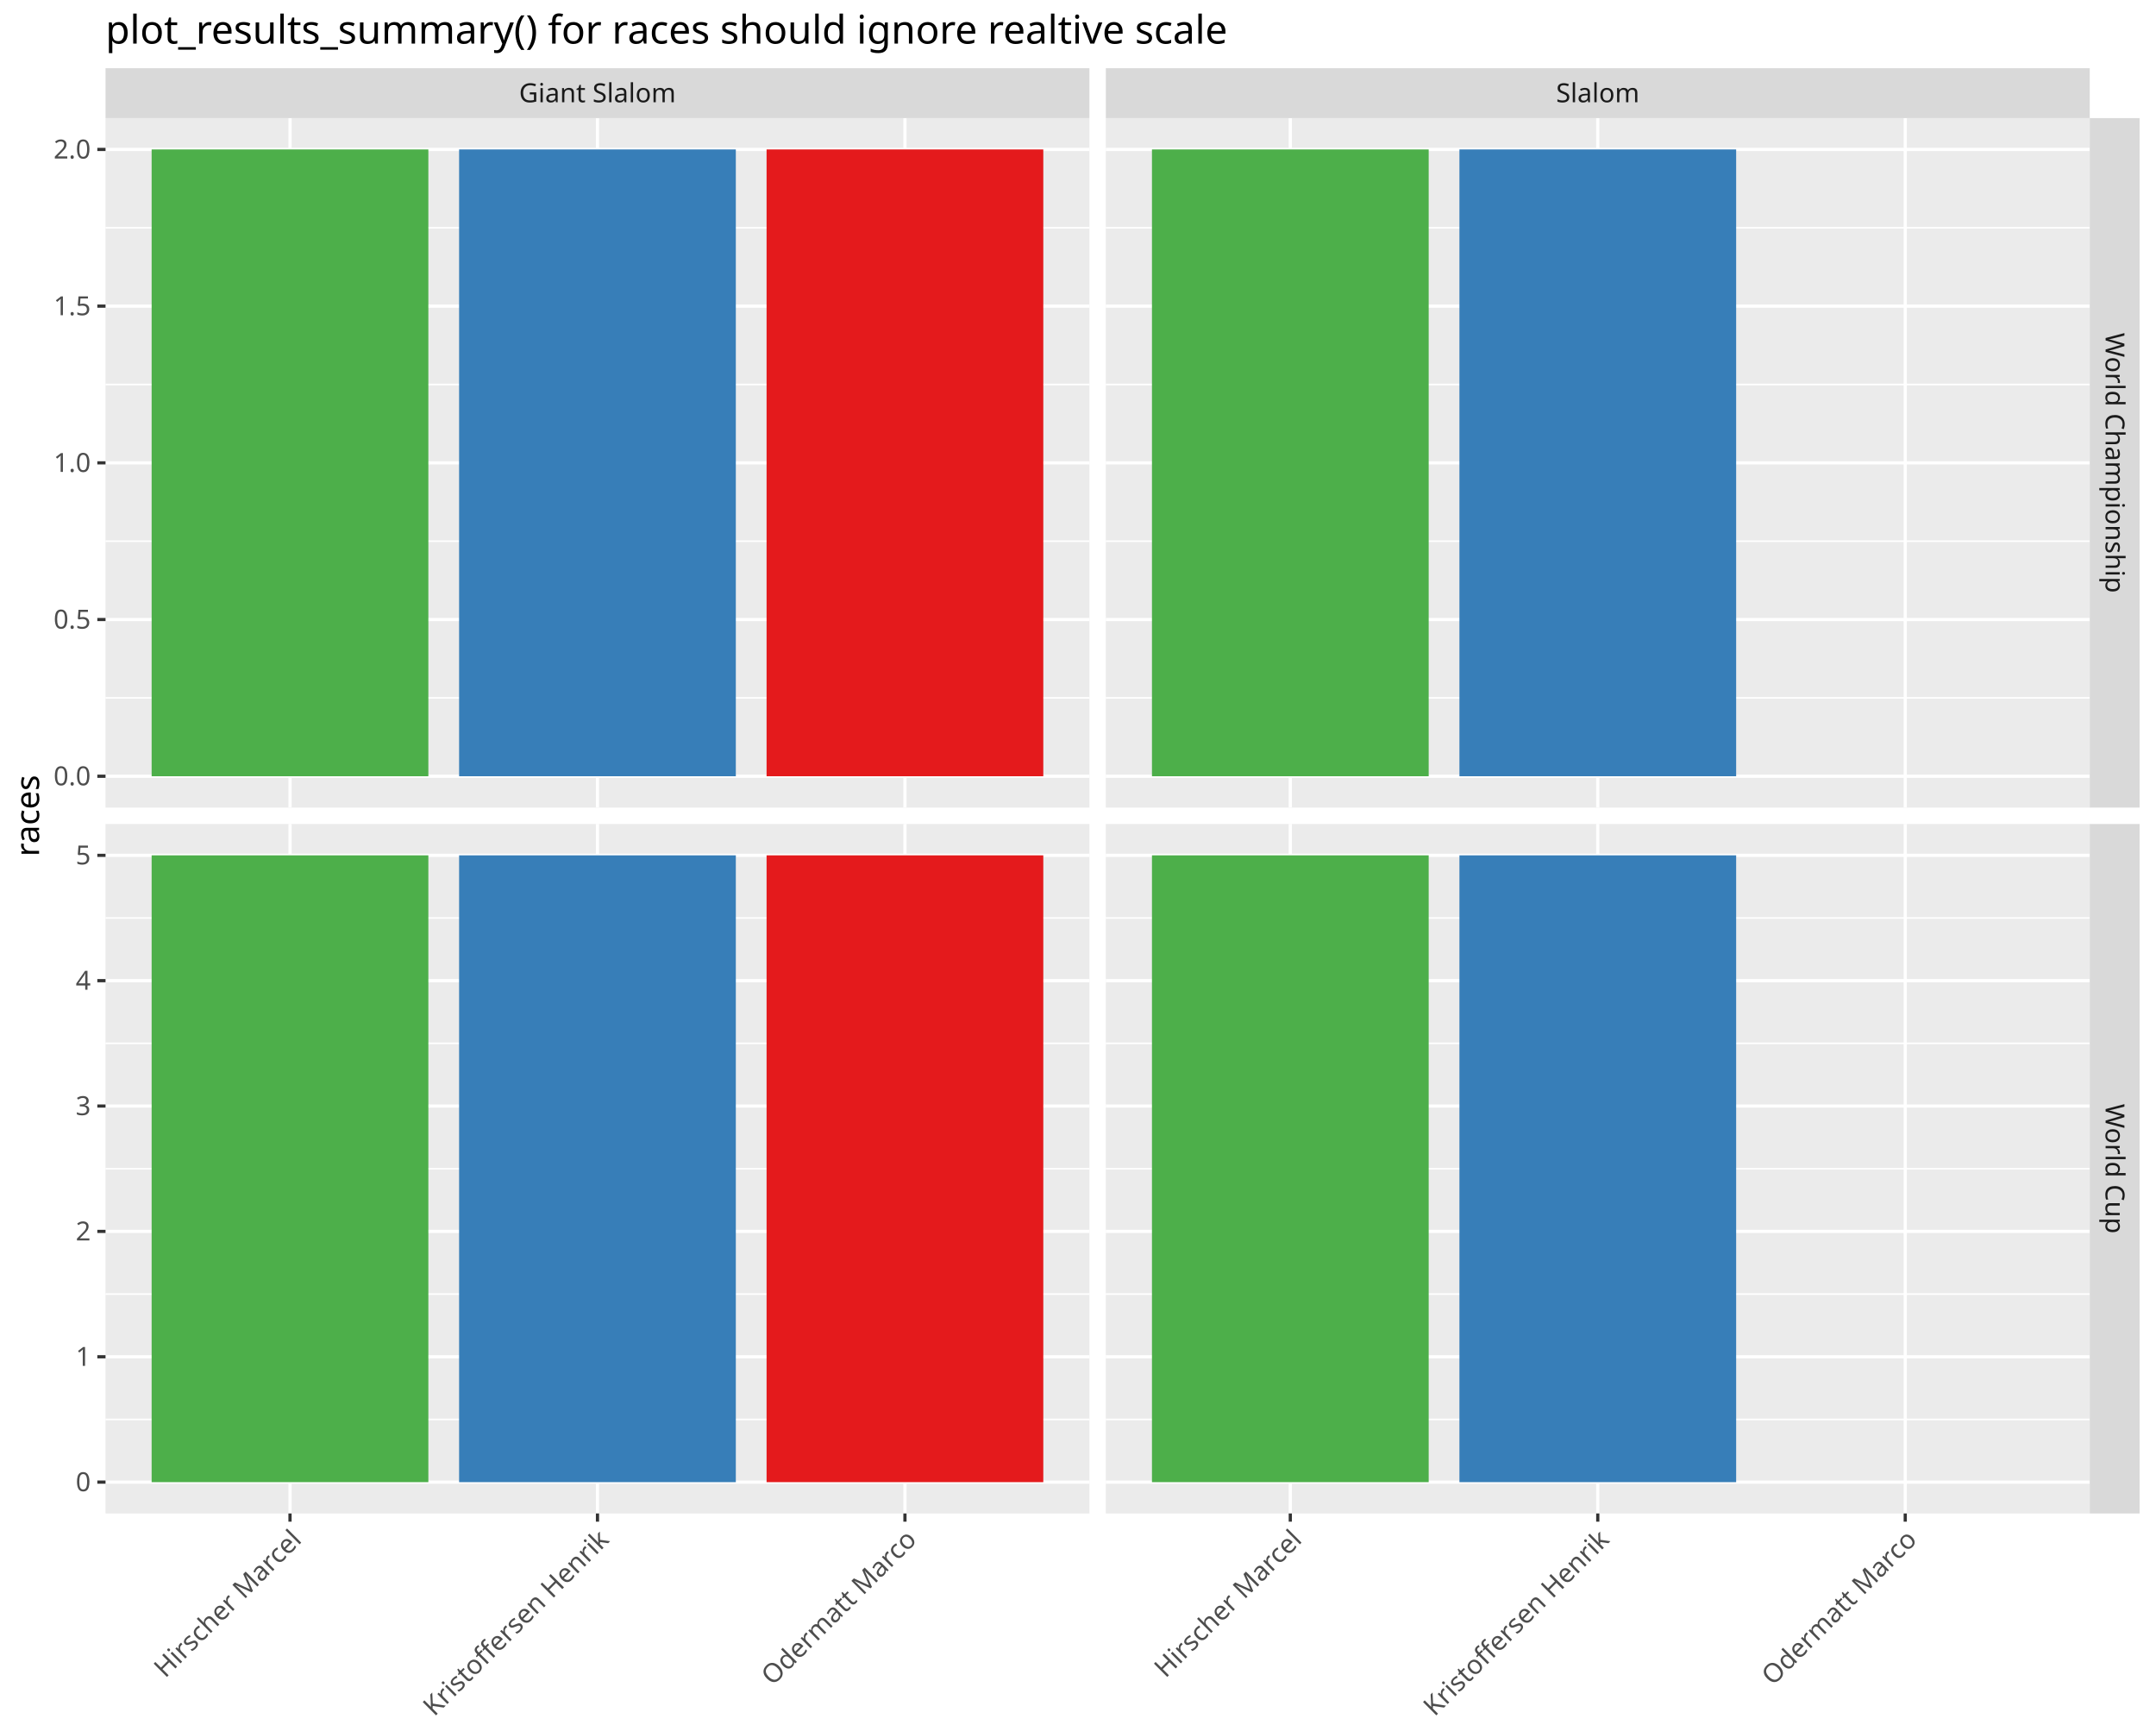
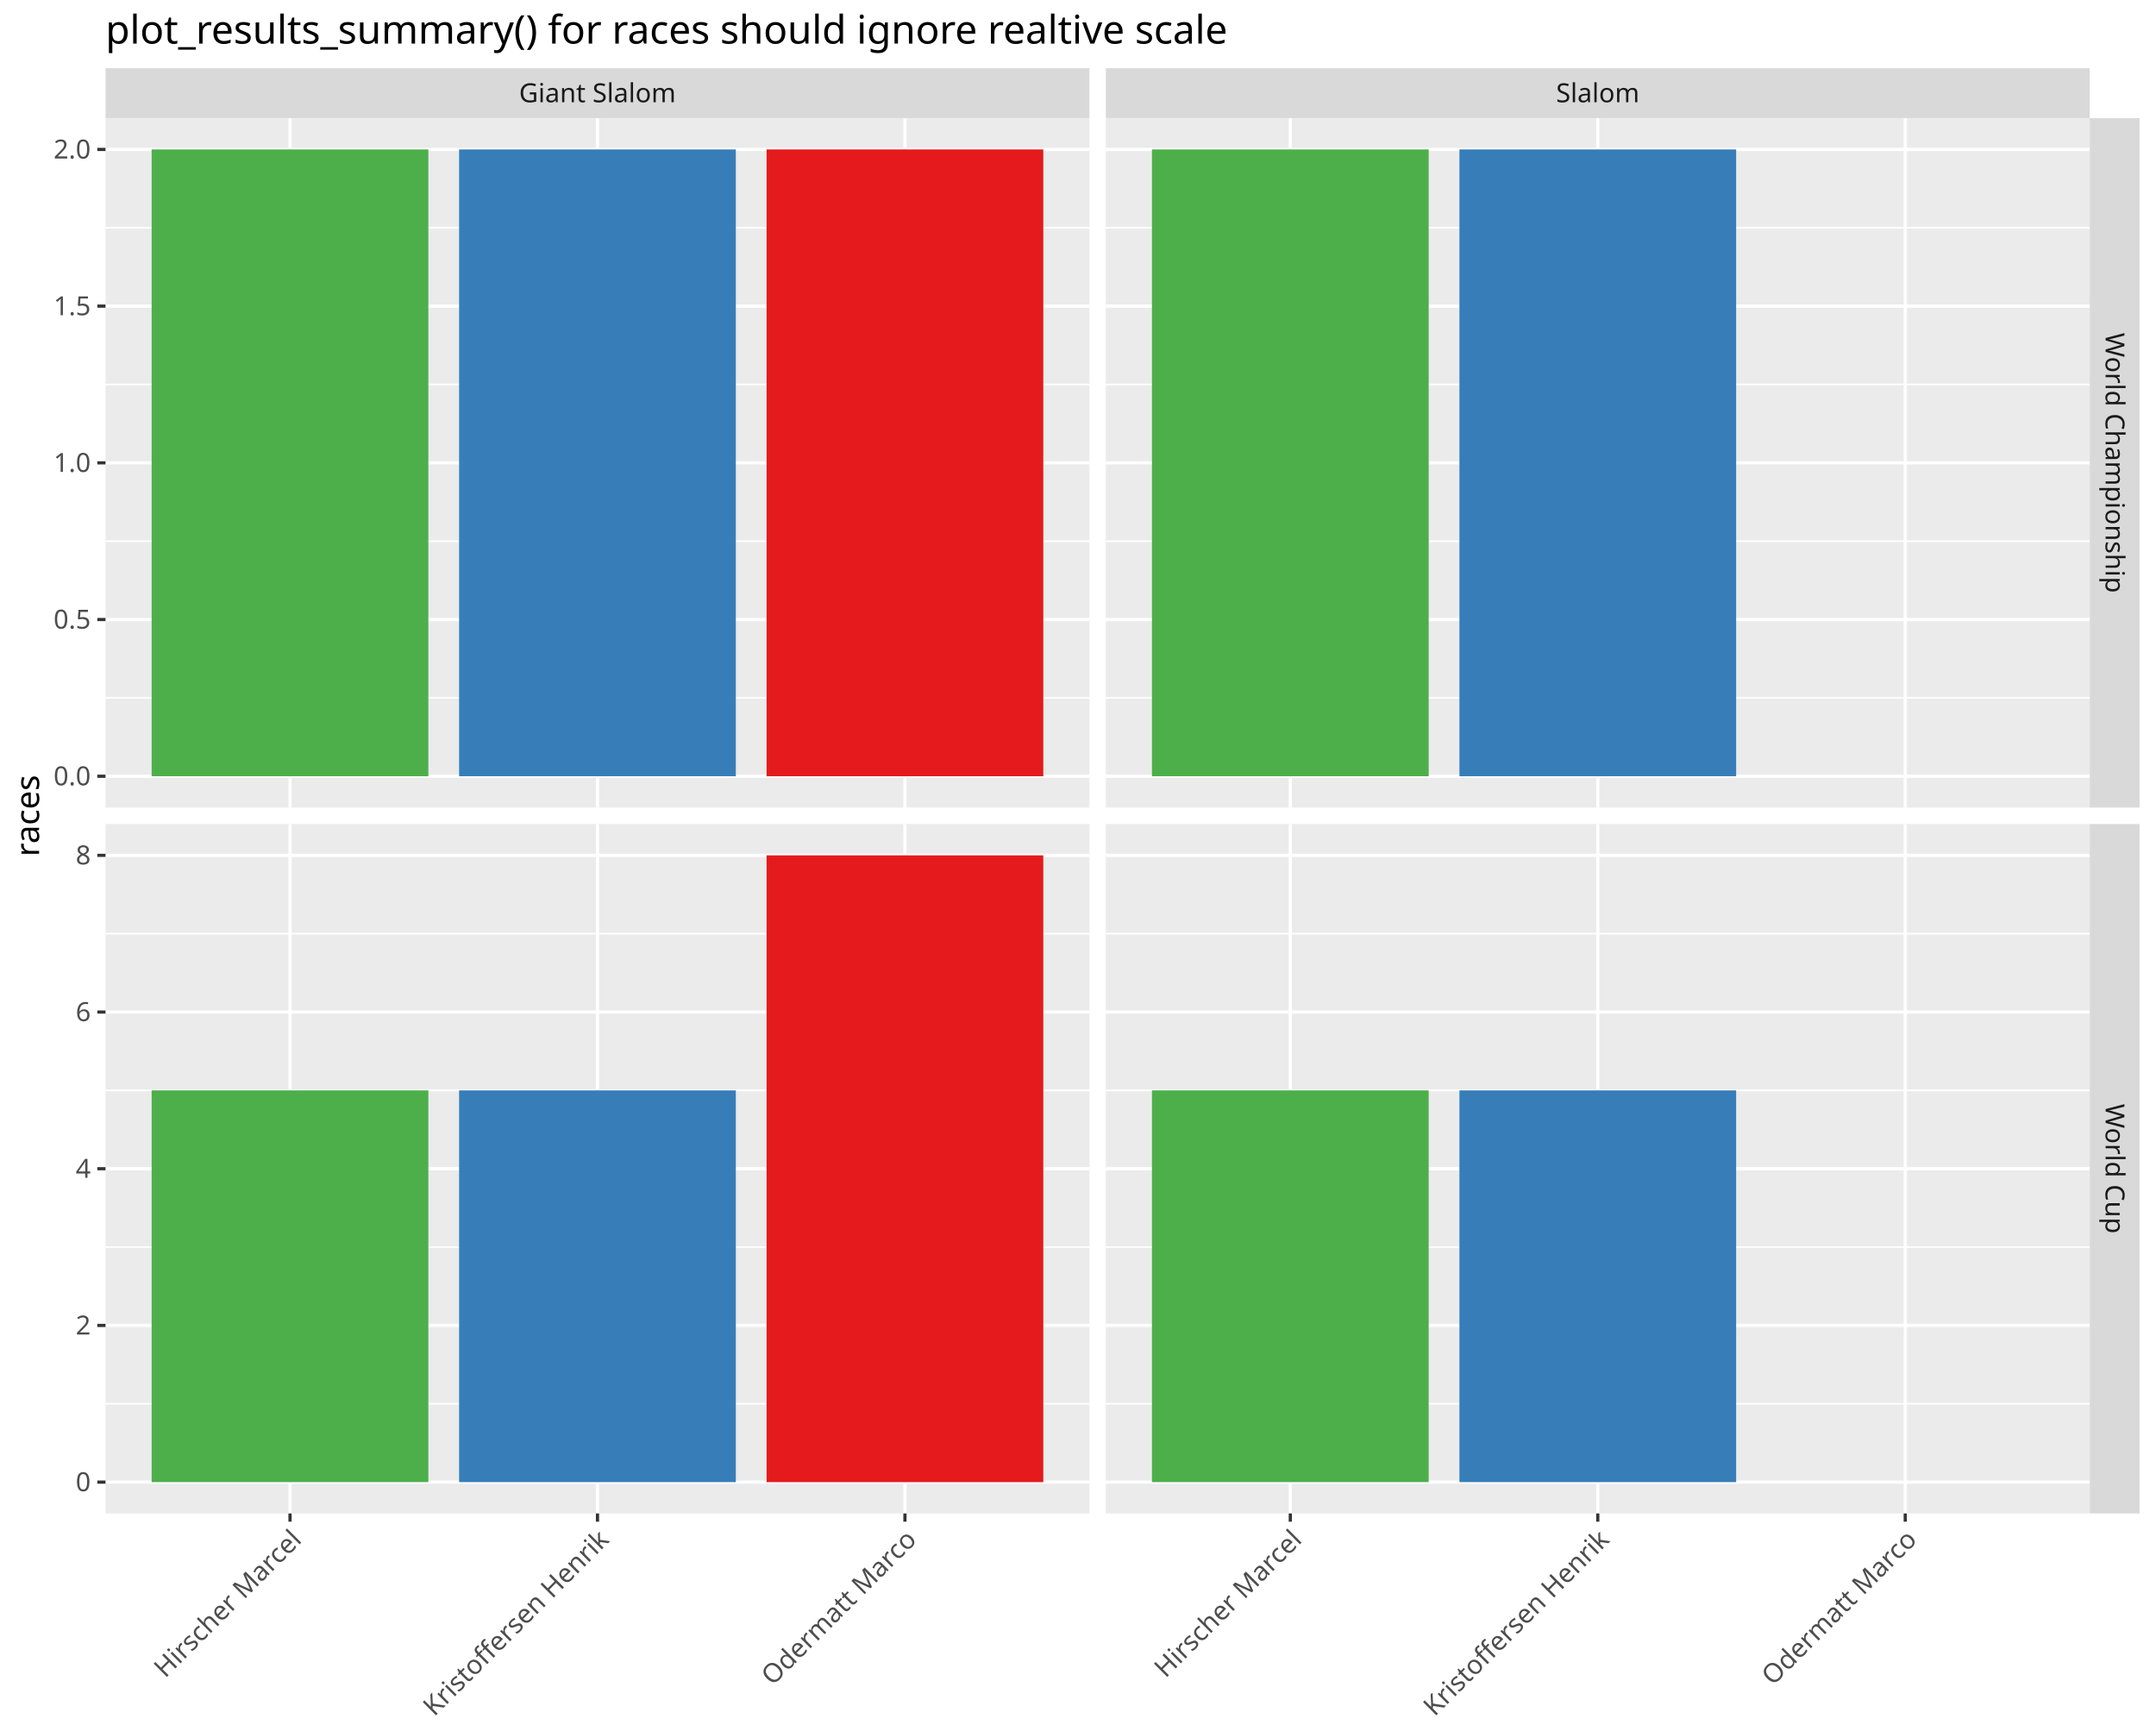
<svg xmlns="http://www.w3.org/2000/svg" class="svglite" data-engine-version="2.0" width="720.00pt" height="576.00pt" viewBox="0 0 720.00 576.00">
  <defs>
    <style type="text/css">
    .svglite line, .svglite polyline, .svglite polygon, .svglite path, .svglite rect, .svglite circle {
      fill: none;
      stroke: #000000;
      stroke-linecap: round;
      stroke-linejoin: round;
      stroke-miterlimit: 10.00;
    }
  </style>
  </defs>
  <rect width="100%" height="100%" style="stroke: none; fill: #FFFFFF;" />
  <defs>
    <clipPath id="cpMC4wMHw3MjAuMDB8MC4wMHw1NzYuMDA=">
      <rect x="0.00" y="0.00" width="720.00" height="576.00" />
    </clipPath>
  </defs>
  <g clip-path="url(#cpMC4wMHw3MjAuMDB8MC4wMHw1NzYuMDA=)">
    <rect x="0.00" y="0.00" width="720.00" height="576.00" style="stroke-width: 1.07; stroke: #FFFFFF; fill: #FFFFFF;" />
  </g>
  <defs>
    <clipPath id="cpMzUuMjR8MzYzLjgxfDM5LjQzfDI2OS42Ng==">
      <rect x="35.24" y="39.43" width="328.58" height="230.23" />
    </clipPath>
  </defs>
  <g clip-path="url(#cpMzUuMjR8MzYzLjgxfDM5LjQzfDI2OS42Ng==)">
    <rect x="35.24" y="39.43" width="328.58" height="230.23" style="stroke-width: 1.07; stroke: none; fill: #EBEBEB;" />
    <polyline points="35.24,233.03 363.81,233.03 " style="stroke-width: 0.53; stroke: #FFFFFF; stroke-linecap: butt;" />
    <polyline points="35.24,180.71 363.81,180.71 " style="stroke-width: 0.53; stroke: #FFFFFF; stroke-linecap: butt;" />
    <polyline points="35.24,128.39 363.81,128.39 " style="stroke-width: 0.53; stroke: #FFFFFF; stroke-linecap: butt;" />
    <polyline points="35.24,76.06 363.81,76.06 " style="stroke-width: 0.53; stroke: #FFFFFF; stroke-linecap: butt;" />
    <polyline points="35.24,259.20 363.81,259.20 " style="stroke-width: 1.07; stroke: #FFFFFF; stroke-linecap: butt;" />
    <polyline points="35.24,206.87 363.81,206.87 " style="stroke-width: 1.07; stroke: #FFFFFF; stroke-linecap: butt;" />
    <polyline points="35.24,154.55 363.81,154.55 " style="stroke-width: 1.07; stroke: #FFFFFF; stroke-linecap: butt;" />
    <polyline points="35.24,102.22 363.81,102.22 " style="stroke-width: 1.07; stroke: #FFFFFF; stroke-linecap: butt;" />
    <polyline points="35.24,49.90 363.81,49.90 " style="stroke-width: 1.07; stroke: #FFFFFF; stroke-linecap: butt;" />
    <polyline points="96.85,269.66 96.85,39.43 " style="stroke-width: 1.07; stroke: #FFFFFF; stroke-linecap: butt;" />
    <polyline points="199.53,269.66 199.53,39.43 " style="stroke-width: 1.07; stroke: #FFFFFF; stroke-linecap: butt;" />
    <polyline points="302.21,269.66 302.21,39.43 " style="stroke-width: 1.07; stroke: #FFFFFF; stroke-linecap: butt;" />
    <rect x="256.00" y="49.90" width="92.41" height="209.30" style="stroke-width: 1.07; stroke: none; stroke-linecap: butt; stroke-linejoin: miter; fill: #E41A1C;" />
    <rect x="153.32" y="49.90" width="92.41" height="209.30" style="stroke-width: 1.07; stroke: none; stroke-linecap: butt; stroke-linejoin: miter; fill: #377EB8;" />
    <rect x="50.64" y="49.90" width="92.41" height="209.30" style="stroke-width: 1.07; stroke: none; stroke-linecap: butt; stroke-linejoin: miter; fill: #4DAF4A;" />
  </g>
  <g clip-path="url(#cpMC4wMHw3MjAuMDB8MC4wMHw1NzYuMDA=)">
</g>
  <defs>
    <clipPath id="cpMzUuMjR8MzYzLjgxfDI3NS4xNHw1MDUuMzc=">
      <rect x="35.24" y="275.14" width="328.58" height="230.23" />
    </clipPath>
  </defs>
  <g clip-path="url(#cpMzUuMjR8MzYzLjgxfDI3NS4xNHw1MDUuMzc=)">
    <rect x="35.24" y="275.14" width="328.58" height="230.23" style="stroke-width: 1.07; stroke: none; fill: #EBEBEB;" />
-     <polyline points="35.24,473.97 363.81,473.97 " style="stroke-width: 0.53; stroke: #FFFFFF; stroke-linecap: butt;" />
-     <polyline points="35.24,432.11 363.81,432.11 " style="stroke-width: 0.53; stroke: #FFFFFF; stroke-linecap: butt;" />
-     <polyline points="35.24,390.25 363.81,390.25 " style="stroke-width: 0.53; stroke: #FFFFFF; stroke-linecap: butt;" />
-     <polyline points="35.24,348.39 363.81,348.39 " style="stroke-width: 0.53; stroke: #FFFFFF; stroke-linecap: butt;" />
-     <polyline points="35.24,306.53 363.81,306.53 " style="stroke-width: 0.53; stroke: #FFFFFF; stroke-linecap: butt;" />
+     <polyline points="35.24,468.74 363.81,468.74 " style="stroke-width: 0.53; stroke: #FFFFFF; stroke-linecap: butt;" />
+     <polyline points="35.24,416.42 363.81,416.42 " style="stroke-width: 0.53; stroke: #FFFFFF; stroke-linecap: butt;" />
+     <polyline points="35.24,364.09 363.81,364.09 " style="stroke-width: 0.53; stroke: #FFFFFF; stroke-linecap: butt;" />
+     <polyline points="35.24,311.77 363.81,311.77 " style="stroke-width: 0.53; stroke: #FFFFFF; stroke-linecap: butt;" />
    <polyline points="35.24,494.90 363.81,494.90 " style="stroke-width: 1.07; stroke: #FFFFFF; stroke-linecap: butt;" />
-     <polyline points="35.24,453.04 363.81,453.04 " style="stroke-width: 1.07; stroke: #FFFFFF; stroke-linecap: butt;" />
-     <polyline points="35.24,411.18 363.81,411.18 " style="stroke-width: 1.07; stroke: #FFFFFF; stroke-linecap: butt;" />
-     <polyline points="35.24,369.32 363.81,369.32 " style="stroke-width: 1.07; stroke: #FFFFFF; stroke-linecap: butt;" />
-     <polyline points="35.24,327.46 363.81,327.46 " style="stroke-width: 1.07; stroke: #FFFFFF; stroke-linecap: butt;" />
+     <polyline points="35.24,442.58 363.81,442.58 " style="stroke-width: 1.07; stroke: #FFFFFF; stroke-linecap: butt;" />
+     <polyline points="35.24,390.25 363.81,390.25 " style="stroke-width: 1.07; stroke: #FFFFFF; stroke-linecap: butt;" />
+     <polyline points="35.24,337.93 363.81,337.93 " style="stroke-width: 1.07; stroke: #FFFFFF; stroke-linecap: butt;" />
    <polyline points="35.24,285.61 363.81,285.61 " style="stroke-width: 1.07; stroke: #FFFFFF; stroke-linecap: butt;" />
    <polyline points="96.85,505.37 96.85,275.14 " style="stroke-width: 1.07; stroke: #FFFFFF; stroke-linecap: butt;" />
    <polyline points="199.53,505.37 199.53,275.14 " style="stroke-width: 1.07; stroke: #FFFFFF; stroke-linecap: butt;" />
    <polyline points="302.21,505.37 302.21,275.14 " style="stroke-width: 1.07; stroke: #FFFFFF; stroke-linecap: butt;" />
    <rect x="256.00" y="285.61" width="92.41" height="209.30" style="stroke-width: 1.07; stroke: none; stroke-linecap: butt; stroke-linejoin: miter; fill: #E41A1C;" />
-     <rect x="153.32" y="285.61" width="92.41" height="209.30" style="stroke-width: 1.07; stroke: none; stroke-linecap: butt; stroke-linejoin: miter; fill: #377EB8;" />
-     <rect x="50.64" y="285.61" width="92.41" height="209.30" style="stroke-width: 1.07; stroke: none; stroke-linecap: butt; stroke-linejoin: miter; fill: #4DAF4A;" />
+     <rect x="153.32" y="364.09" width="92.41" height="130.81" style="stroke-width: 1.07; stroke: none; stroke-linecap: butt; stroke-linejoin: miter; fill: #377EB8;" />
+     <rect x="50.64" y="364.09" width="92.41" height="130.81" style="stroke-width: 1.07; stroke: none; stroke-linecap: butt; stroke-linejoin: miter; fill: #4DAF4A;" />
  </g>
  <g clip-path="url(#cpMC4wMHw3MjAuMDB8MC4wMHw1NzYuMDA=)">
</g>
  <defs>
    <clipPath id="cpMzY5LjI5fDY5Ny44N3wzOS40M3wyNjkuNjY=">
      <rect x="369.29" y="39.43" width="328.58" height="230.23" />
    </clipPath>
  </defs>
  <g clip-path="url(#cpMzY5LjI5fDY5Ny44N3wzOS40M3wyNjkuNjY=)">
    <rect x="369.29" y="39.43" width="328.58" height="230.23" style="stroke-width: 1.07; stroke: none; fill: #EBEBEB;" />
    <polyline points="369.29,233.03 697.87,233.03 " style="stroke-width: 0.53; stroke: #FFFFFF; stroke-linecap: butt;" />
    <polyline points="369.29,180.71 697.87,180.71 " style="stroke-width: 0.53; stroke: #FFFFFF; stroke-linecap: butt;" />
    <polyline points="369.29,128.39 697.87,128.39 " style="stroke-width: 0.53; stroke: #FFFFFF; stroke-linecap: butt;" />
    <polyline points="369.29,76.06 697.87,76.06 " style="stroke-width: 0.53; stroke: #FFFFFF; stroke-linecap: butt;" />
    <polyline points="369.29,259.20 697.87,259.20 " style="stroke-width: 1.07; stroke: #FFFFFF; stroke-linecap: butt;" />
    <polyline points="369.29,206.87 697.87,206.87 " style="stroke-width: 1.07; stroke: #FFFFFF; stroke-linecap: butt;" />
    <polyline points="369.29,154.55 697.87,154.55 " style="stroke-width: 1.07; stroke: #FFFFFF; stroke-linecap: butt;" />
    <polyline points="369.29,102.22 697.87,102.22 " style="stroke-width: 1.07; stroke: #FFFFFF; stroke-linecap: butt;" />
    <polyline points="369.29,49.90 697.87,49.90 " style="stroke-width: 1.07; stroke: #FFFFFF; stroke-linecap: butt;" />
    <polyline points="430.90,269.66 430.90,39.43 " style="stroke-width: 1.07; stroke: #FFFFFF; stroke-linecap: butt;" />
    <polyline points="533.58,269.66 533.58,39.43 " style="stroke-width: 1.07; stroke: #FFFFFF; stroke-linecap: butt;" />
    <polyline points="636.26,269.66 636.26,39.43 " style="stroke-width: 1.07; stroke: #FFFFFF; stroke-linecap: butt;" />
    <rect x="487.38" y="49.90" width="92.41" height="209.30" style="stroke-width: 1.07; stroke: none; stroke-linecap: butt; stroke-linejoin: miter; fill: #377EB8;" />
    <rect x="384.70" y="49.90" width="92.41" height="209.30" style="stroke-width: 1.07; stroke: none; stroke-linecap: butt; stroke-linejoin: miter; fill: #4DAF4A;" />
  </g>
  <g clip-path="url(#cpMC4wMHw3MjAuMDB8MC4wMHw1NzYuMDA=)">
</g>
  <defs>
    <clipPath id="cpMzY5LjI5fDY5Ny44N3wyNzUuMTR8NTA1LjM3">
      <rect x="369.29" y="275.14" width="328.58" height="230.23" />
    </clipPath>
  </defs>
  <g clip-path="url(#cpMzY5LjI5fDY5Ny44N3wyNzUuMTR8NTA1LjM3)">
    <rect x="369.29" y="275.14" width="328.58" height="230.23" style="stroke-width: 1.07; stroke: none; fill: #EBEBEB;" />
-     <polyline points="369.29,473.97 697.87,473.97 " style="stroke-width: 0.53; stroke: #FFFFFF; stroke-linecap: butt;" />
-     <polyline points="369.29,432.11 697.87,432.11 " style="stroke-width: 0.53; stroke: #FFFFFF; stroke-linecap: butt;" />
-     <polyline points="369.29,390.25 697.87,390.25 " style="stroke-width: 0.53; stroke: #FFFFFF; stroke-linecap: butt;" />
-     <polyline points="369.29,348.39 697.87,348.39 " style="stroke-width: 0.53; stroke: #FFFFFF; stroke-linecap: butt;" />
-     <polyline points="369.29,306.53 697.87,306.53 " style="stroke-width: 0.53; stroke: #FFFFFF; stroke-linecap: butt;" />
+     <polyline points="369.29,468.74 697.87,468.74 " style="stroke-width: 0.53; stroke: #FFFFFF; stroke-linecap: butt;" />
+     <polyline points="369.29,416.42 697.87,416.42 " style="stroke-width: 0.53; stroke: #FFFFFF; stroke-linecap: butt;" />
+     <polyline points="369.29,364.09 697.87,364.09 " style="stroke-width: 0.53; stroke: #FFFFFF; stroke-linecap: butt;" />
+     <polyline points="369.29,311.77 697.87,311.77 " style="stroke-width: 0.53; stroke: #FFFFFF; stroke-linecap: butt;" />
    <polyline points="369.29,494.90 697.87,494.90 " style="stroke-width: 1.07; stroke: #FFFFFF; stroke-linecap: butt;" />
-     <polyline points="369.29,453.04 697.87,453.04 " style="stroke-width: 1.07; stroke: #FFFFFF; stroke-linecap: butt;" />
-     <polyline points="369.29,411.18 697.87,411.18 " style="stroke-width: 1.07; stroke: #FFFFFF; stroke-linecap: butt;" />
-     <polyline points="369.29,369.32 697.87,369.32 " style="stroke-width: 1.07; stroke: #FFFFFF; stroke-linecap: butt;" />
-     <polyline points="369.29,327.46 697.87,327.46 " style="stroke-width: 1.07; stroke: #FFFFFF; stroke-linecap: butt;" />
+     <polyline points="369.29,442.58 697.87,442.58 " style="stroke-width: 1.07; stroke: #FFFFFF; stroke-linecap: butt;" />
+     <polyline points="369.29,390.25 697.87,390.25 " style="stroke-width: 1.07; stroke: #FFFFFF; stroke-linecap: butt;" />
+     <polyline points="369.29,337.93 697.87,337.93 " style="stroke-width: 1.07; stroke: #FFFFFF; stroke-linecap: butt;" />
    <polyline points="369.29,285.61 697.87,285.61 " style="stroke-width: 1.07; stroke: #FFFFFF; stroke-linecap: butt;" />
    <polyline points="430.90,505.37 430.90,275.14 " style="stroke-width: 1.07; stroke: #FFFFFF; stroke-linecap: butt;" />
    <polyline points="533.58,505.37 533.58,275.14 " style="stroke-width: 1.07; stroke: #FFFFFF; stroke-linecap: butt;" />
    <polyline points="636.26,505.37 636.26,275.14 " style="stroke-width: 1.07; stroke: #FFFFFF; stroke-linecap: butt;" />
-     <rect x="487.38" y="285.61" width="92.41" height="209.30" style="stroke-width: 1.07; stroke: none; stroke-linecap: butt; stroke-linejoin: miter; fill: #377EB8;" />
-     <rect x="384.70" y="285.61" width="92.41" height="209.30" style="stroke-width: 1.07; stroke: none; stroke-linecap: butt; stroke-linejoin: miter; fill: #4DAF4A;" />
+     <rect x="487.38" y="364.09" width="92.41" height="130.81" style="stroke-width: 1.07; stroke: none; stroke-linecap: butt; stroke-linejoin: miter; fill: #377EB8;" />
+     <rect x="384.70" y="364.09" width="92.41" height="130.81" style="stroke-width: 1.07; stroke: none; stroke-linecap: butt; stroke-linejoin: miter; fill: #4DAF4A;" />
  </g>
  <g clip-path="url(#cpMC4wMHw3MjAuMDB8MC4wMHw1NzYuMDA=)">
</g>
  <defs>
    <clipPath id="cpMzUuMjR8MzYzLjgxfDIyLjc4fDM5LjQz">
      <rect x="35.24" y="22.78" width="328.58" height="16.65" />
    </clipPath>
  </defs>
  <g clip-path="url(#cpMzUuMjR8MzYzLjgxfDIyLjc4fDM5LjQz)">
    <rect x="35.24" y="22.78" width="328.58" height="16.65" style="stroke-width: 1.07; stroke: none; fill: #D9D9D9;" />
    <text x="199.53" y="34.14" text-anchor="middle" style="font-size: 8.80px; fill: #1A1A1A; font-family: sans;" textLength="50.38px" lengthAdjust="spacingAndGlyphs">Giant Slalom</text>
  </g>
  <g clip-path="url(#cpMC4wMHw3MjAuMDB8MC4wMHw1NzYuMDA=)">
</g>
  <defs>
    <clipPath id="cpMzY5LjI5fDY5Ny44N3wyMi43OHwzOS40Mw==">
      <rect x="369.29" y="22.78" width="328.58" height="16.65" />
    </clipPath>
  </defs>
  <g clip-path="url(#cpMzY5LjI5fDY5Ny44N3wyMi43OHwzOS40Mw==)">
    <rect x="369.29" y="22.78" width="328.58" height="16.65" style="stroke-width: 1.07; stroke: none; fill: #D9D9D9;" />
    <text x="533.58" y="34.14" text-anchor="middle" style="font-size: 8.80px; fill: #1A1A1A; font-family: sans;" textLength="26.90px" lengthAdjust="spacingAndGlyphs">Slalom</text>
  </g>
  <g clip-path="url(#cpMC4wMHw3MjAuMDB8MC4wMHw1NzYuMDA=)">
</g>
  <defs>
    <clipPath id="cpNjk3Ljg3fDcxNC41MnwzOS40M3wyNjkuNjY=">
      <rect x="697.87" y="39.43" width="16.65" height="230.23" />
    </clipPath>
  </defs>
  <g clip-path="url(#cpNjk3Ljg3fDcxNC41MnwzOS40M3wyNjkuNjY=)">
    <rect x="697.87" y="39.43" width="16.65" height="230.23" style="stroke-width: 1.07; stroke: none; fill: #D9D9D9;" />
    <text transform="translate(703.17,154.55) rotate(90)" text-anchor="middle" style="font-size: 8.80px; fill: #1A1A1A; font-family: sans;" textLength="81.69px" lengthAdjust="spacingAndGlyphs">World Championship</text>
  </g>
  <g clip-path="url(#cpMC4wMHw3MjAuMDB8MC4wMHw1NzYuMDA=)">
</g>
  <defs>
    <clipPath id="cpNjk3Ljg3fDcxNC41MnwyNzUuMTR8NTA1LjM3">
      <rect x="697.87" y="275.14" width="16.65" height="230.23" />
    </clipPath>
  </defs>
  <g clip-path="url(#cpNjk3Ljg3fDcxNC41MnwyNzUuMTR8NTA1LjM3)">
    <rect x="697.87" y="275.14" width="16.65" height="230.23" style="stroke-width: 1.07; stroke: none; fill: #D9D9D9;" />
    <text transform="translate(703.17,390.25) rotate(90)" text-anchor="middle" style="font-size: 8.80px; fill: #1A1A1A; font-family: sans;" textLength="41.57px" lengthAdjust="spacingAndGlyphs">World Cup</text>
  </g>
  <g clip-path="url(#cpMC4wMHw3MjAuMDB8MC4wMHw1NzYuMDA=)">
    <polyline points="96.85,508.11 96.85,505.37 " style="stroke-width: 1.07; stroke: #333333; stroke-linecap: butt;" />
    <polyline points="199.53,508.11 199.53,505.37 " style="stroke-width: 1.07; stroke: #333333; stroke-linecap: butt;" />
    <polyline points="302.21,508.11 302.21,505.37 " style="stroke-width: 1.07; stroke: #333333; stroke-linecap: butt;" />
    <text transform="translate(101.13,514.58) rotate(-45)" text-anchor="end" style="font-size: 8.80px; fill: #4D4D4D; font-family: sans;" textLength="61.62px" lengthAdjust="spacingAndGlyphs">Hirscher Marcel</text>
    <text transform="translate(203.81,514.58) rotate(-45)" text-anchor="end" style="font-size: 8.80px; fill: #4D4D4D; font-family: sans;" textLength="77.28px" lengthAdjust="spacingAndGlyphs">Kristoffersen Henrik</text>
    <text transform="translate(306.49,514.58) rotate(-45)" text-anchor="end" style="font-size: 8.80px; fill: #4D4D4D; font-family: sans;" textLength="63.59px" lengthAdjust="spacingAndGlyphs">Odermatt Marco</text>
    <polyline points="430.90,508.11 430.90,505.37 " style="stroke-width: 1.07; stroke: #333333; stroke-linecap: butt;" />
    <polyline points="533.58,508.11 533.58,505.37 " style="stroke-width: 1.07; stroke: #333333; stroke-linecap: butt;" />
    <polyline points="636.26,508.11 636.26,505.37 " style="stroke-width: 1.07; stroke: #333333; stroke-linecap: butt;" />
    <text transform="translate(435.18,514.58) rotate(-45)" text-anchor="end" style="font-size: 8.80px; fill: #4D4D4D; font-family: sans;" textLength="61.62px" lengthAdjust="spacingAndGlyphs">Hirscher Marcel</text>
    <text transform="translate(537.86,514.58) rotate(-45)" text-anchor="end" style="font-size: 8.80px; fill: #4D4D4D; font-family: sans;" textLength="77.28px" lengthAdjust="spacingAndGlyphs">Kristoffersen Henrik</text>
    <text transform="translate(640.54,514.58) rotate(-45)" text-anchor="end" style="font-size: 8.80px; fill: #4D4D4D; font-family: sans;" textLength="63.59px" lengthAdjust="spacingAndGlyphs">Odermatt Marco</text>
    <text x="30.31" y="262.22" text-anchor="end" style="font-size: 8.80px; fill: #4D4D4D; font-family: sans;" textLength="12.23px" lengthAdjust="spacingAndGlyphs">0.0</text>
    <text x="30.31" y="209.90" text-anchor="end" style="font-size: 8.80px; fill: #4D4D4D; font-family: sans;" textLength="12.23px" lengthAdjust="spacingAndGlyphs">0.5</text>
    <text x="30.31" y="157.58" text-anchor="end" style="font-size: 8.80px; fill: #4D4D4D; font-family: sans;" textLength="12.23px" lengthAdjust="spacingAndGlyphs">1.0</text>
    <text x="30.31" y="105.25" text-anchor="end" style="font-size: 8.80px; fill: #4D4D4D; font-family: sans;" textLength="12.23px" lengthAdjust="spacingAndGlyphs">1.5</text>
    <text x="30.31" y="52.93" text-anchor="end" style="font-size: 8.80px; fill: #4D4D4D; font-family: sans;" textLength="12.23px" lengthAdjust="spacingAndGlyphs">2.0</text>
    <polyline points="32.50,259.20 35.24,259.20 " style="stroke-width: 1.07; stroke: #333333; stroke-linecap: butt;" />
    <polyline points="32.50,206.87 35.24,206.87 " style="stroke-width: 1.07; stroke: #333333; stroke-linecap: butt;" />
    <polyline points="32.50,154.55 35.24,154.55 " style="stroke-width: 1.07; stroke: #333333; stroke-linecap: butt;" />
    <polyline points="32.50,102.22 35.24,102.22 " style="stroke-width: 1.07; stroke: #333333; stroke-linecap: butt;" />
    <polyline points="32.50,49.90 35.24,49.90 " style="stroke-width: 1.07; stroke: #333333; stroke-linecap: butt;" />
    <text x="30.31" y="497.93" text-anchor="end" style="font-size: 8.80px; fill: #4D4D4D; font-family: sans;" textLength="4.89px" lengthAdjust="spacingAndGlyphs">0</text>
-     <text x="30.31" y="456.07" text-anchor="end" style="font-size: 8.80px; fill: #4D4D4D; font-family: sans;" textLength="4.89px" lengthAdjust="spacingAndGlyphs">1</text>
-     <text x="30.31" y="414.21" text-anchor="end" style="font-size: 8.80px; fill: #4D4D4D; font-family: sans;" textLength="4.89px" lengthAdjust="spacingAndGlyphs">2</text>
-     <text x="30.31" y="372.35" text-anchor="end" style="font-size: 8.80px; fill: #4D4D4D; font-family: sans;" textLength="4.89px" lengthAdjust="spacingAndGlyphs">3</text>
-     <text x="30.31" y="330.49" text-anchor="end" style="font-size: 8.80px; fill: #4D4D4D; font-family: sans;" textLength="4.89px" lengthAdjust="spacingAndGlyphs">4</text>
-     <text x="30.31" y="288.63" text-anchor="end" style="font-size: 8.80px; fill: #4D4D4D; font-family: sans;" textLength="4.89px" lengthAdjust="spacingAndGlyphs">5</text>
+     <text x="30.31" y="445.61" text-anchor="end" style="font-size: 8.80px; fill: #4D4D4D; font-family: sans;" textLength="4.89px" lengthAdjust="spacingAndGlyphs">2</text>
+     <text x="30.31" y="393.28" text-anchor="end" style="font-size: 8.80px; fill: #4D4D4D; font-family: sans;" textLength="4.89px" lengthAdjust="spacingAndGlyphs">4</text>
+     <text x="30.31" y="340.96" text-anchor="end" style="font-size: 8.80px; fill: #4D4D4D; font-family: sans;" textLength="4.89px" lengthAdjust="spacingAndGlyphs">6</text>
+     <text x="30.31" y="288.63" text-anchor="end" style="font-size: 8.80px; fill: #4D4D4D; font-family: sans;" textLength="4.89px" lengthAdjust="spacingAndGlyphs">8</text>
    <polyline points="32.50,494.90 35.24,494.90 " style="stroke-width: 1.07; stroke: #333333; stroke-linecap: butt;" />
-     <polyline points="32.50,453.04 35.24,453.04 " style="stroke-width: 1.07; stroke: #333333; stroke-linecap: butt;" />
-     <polyline points="32.50,411.18 35.24,411.18 " style="stroke-width: 1.07; stroke: #333333; stroke-linecap: butt;" />
-     <polyline points="32.50,369.32 35.24,369.32 " style="stroke-width: 1.07; stroke: #333333; stroke-linecap: butt;" />
-     <polyline points="32.50,327.46 35.24,327.46 " style="stroke-width: 1.07; stroke: #333333; stroke-linecap: butt;" />
+     <polyline points="32.50,442.58 35.24,442.58 " style="stroke-width: 1.07; stroke: #333333; stroke-linecap: butt;" />
+     <polyline points="32.50,390.25 35.24,390.25 " style="stroke-width: 1.07; stroke: #333333; stroke-linecap: butt;" />
+     <polyline points="32.50,337.93 35.24,337.93 " style="stroke-width: 1.07; stroke: #333333; stroke-linecap: butt;" />
    <polyline points="32.50,285.61 35.24,285.61 " style="stroke-width: 1.07; stroke: #333333; stroke-linecap: butt;" />
    <text transform="translate(13.05,272.40) rotate(-90)" text-anchor="middle" style="font-size: 11.00px; font-family: sans;" textLength="26.91px" lengthAdjust="spacingAndGlyphs">races</text>
    <text x="35.24" y="14.56" style="font-size: 13.20px; font-family: sans;" textLength="356.61px" lengthAdjust="spacingAndGlyphs">plot_results_summary() for races should ignore realtive scale</text>
  </g>
</svg>
